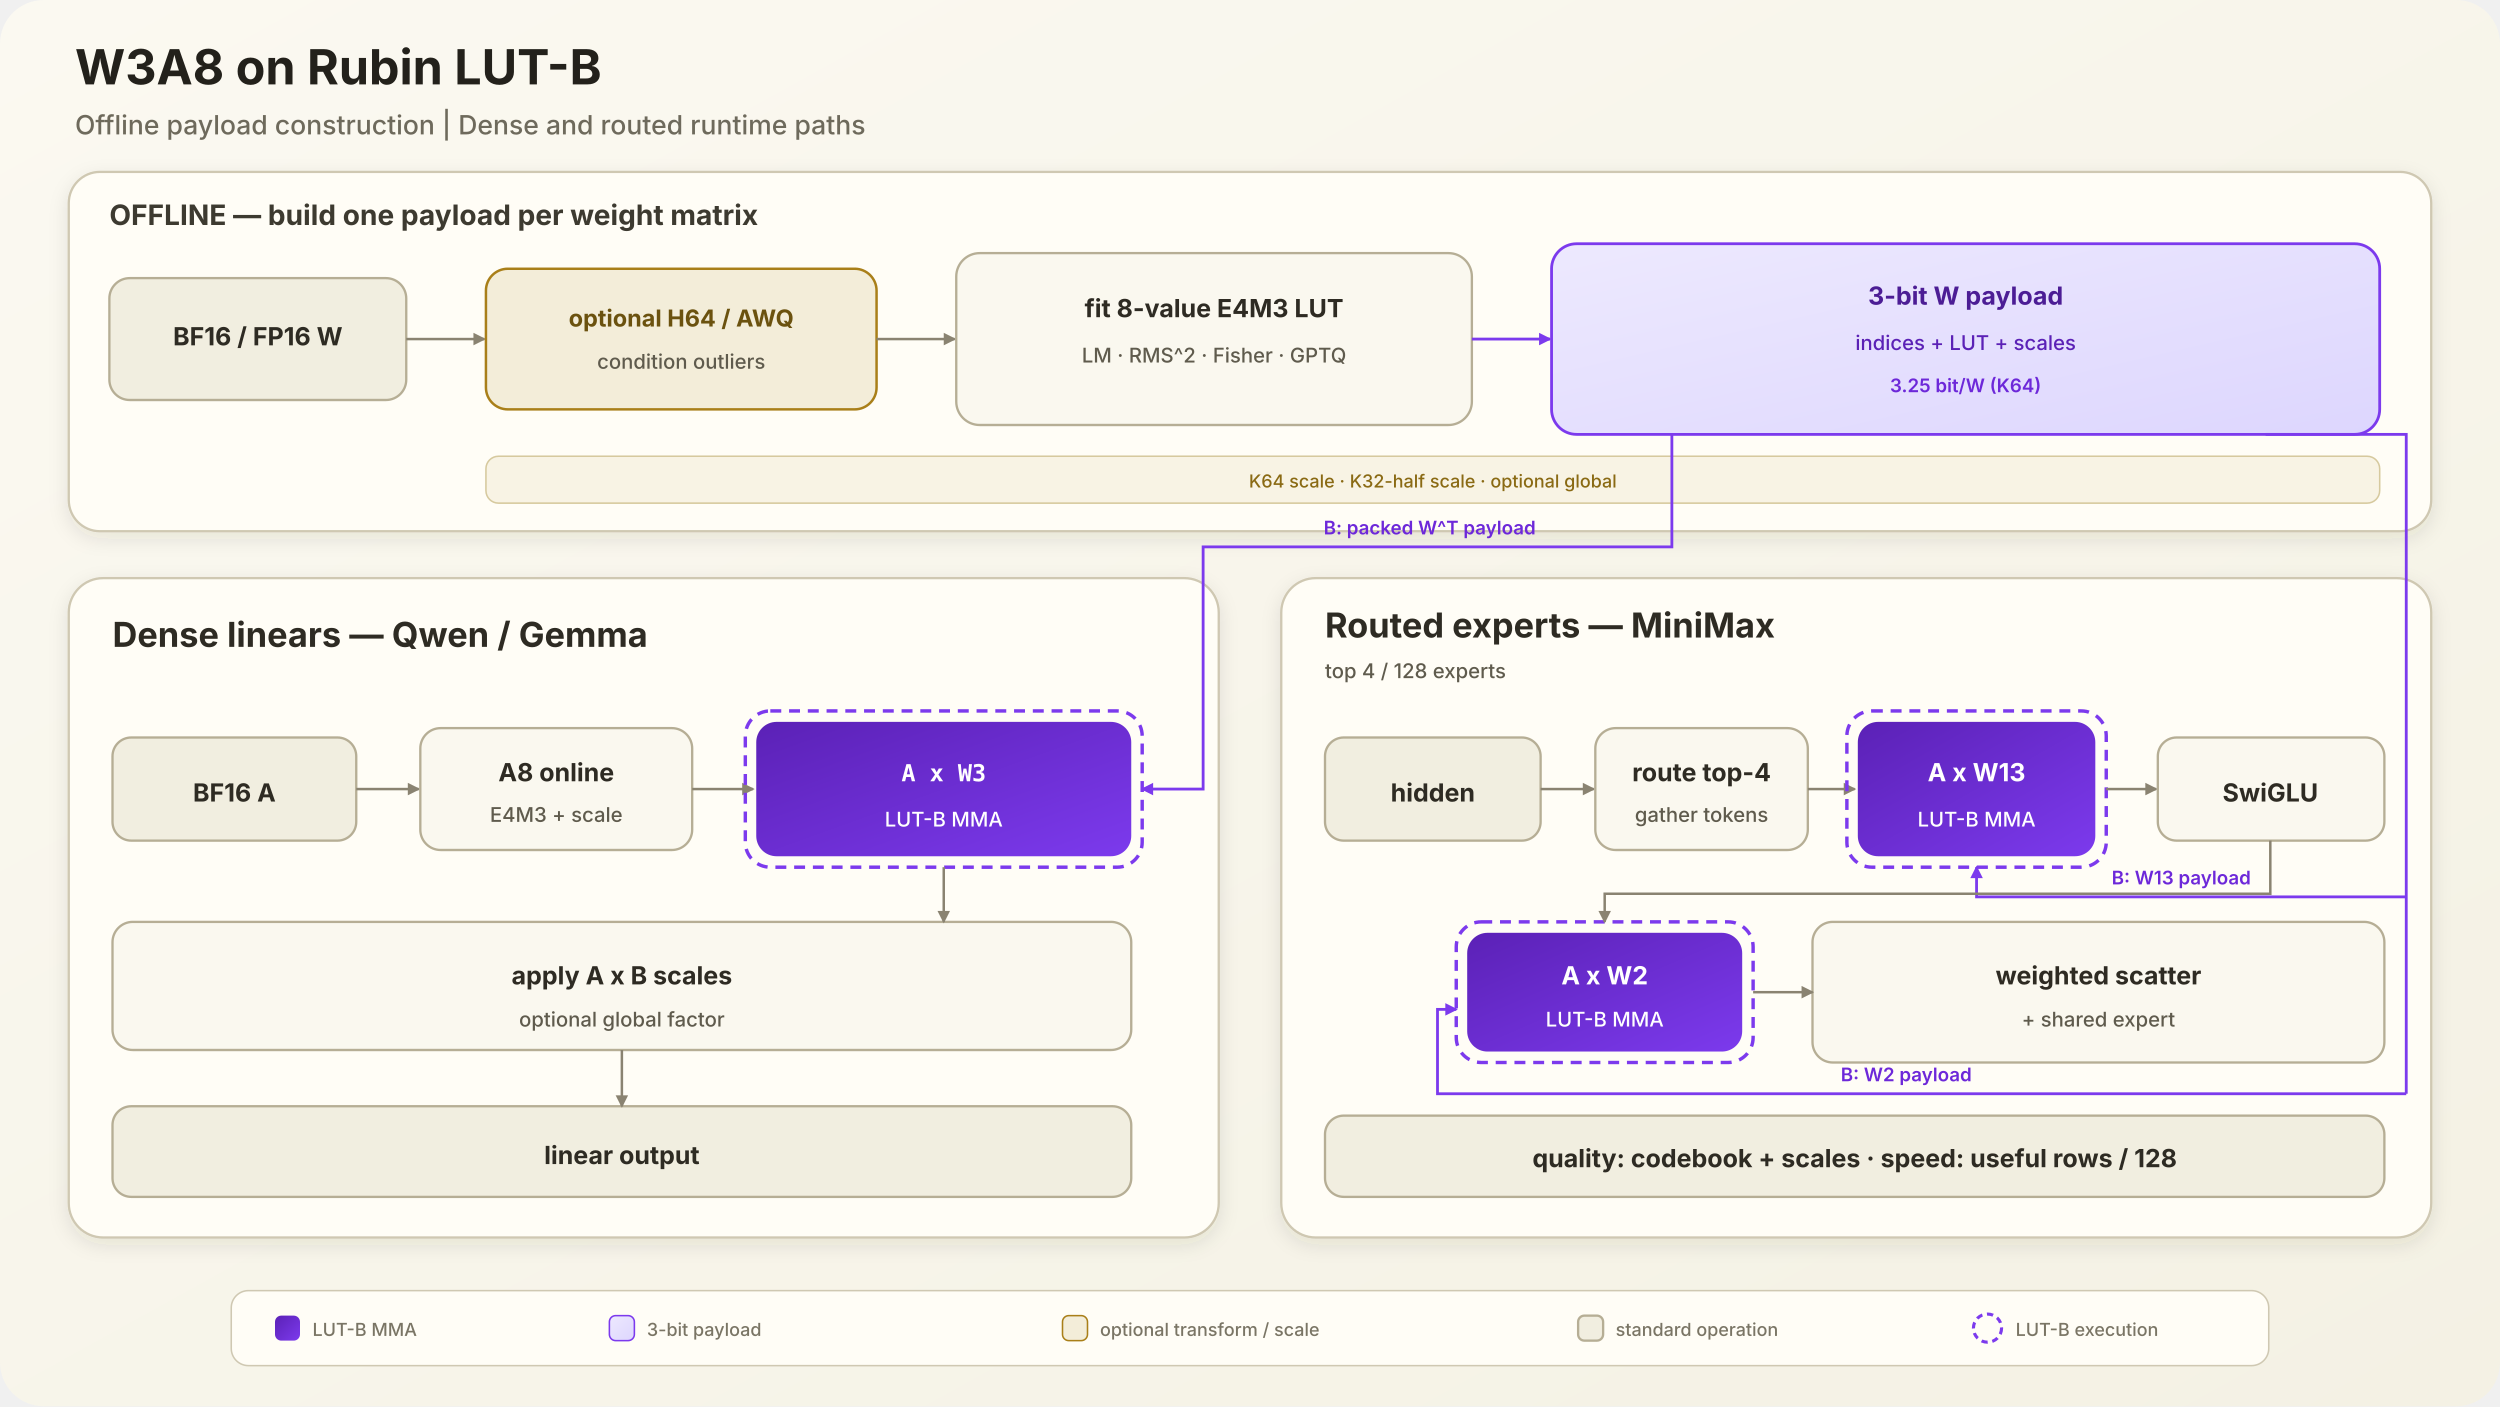
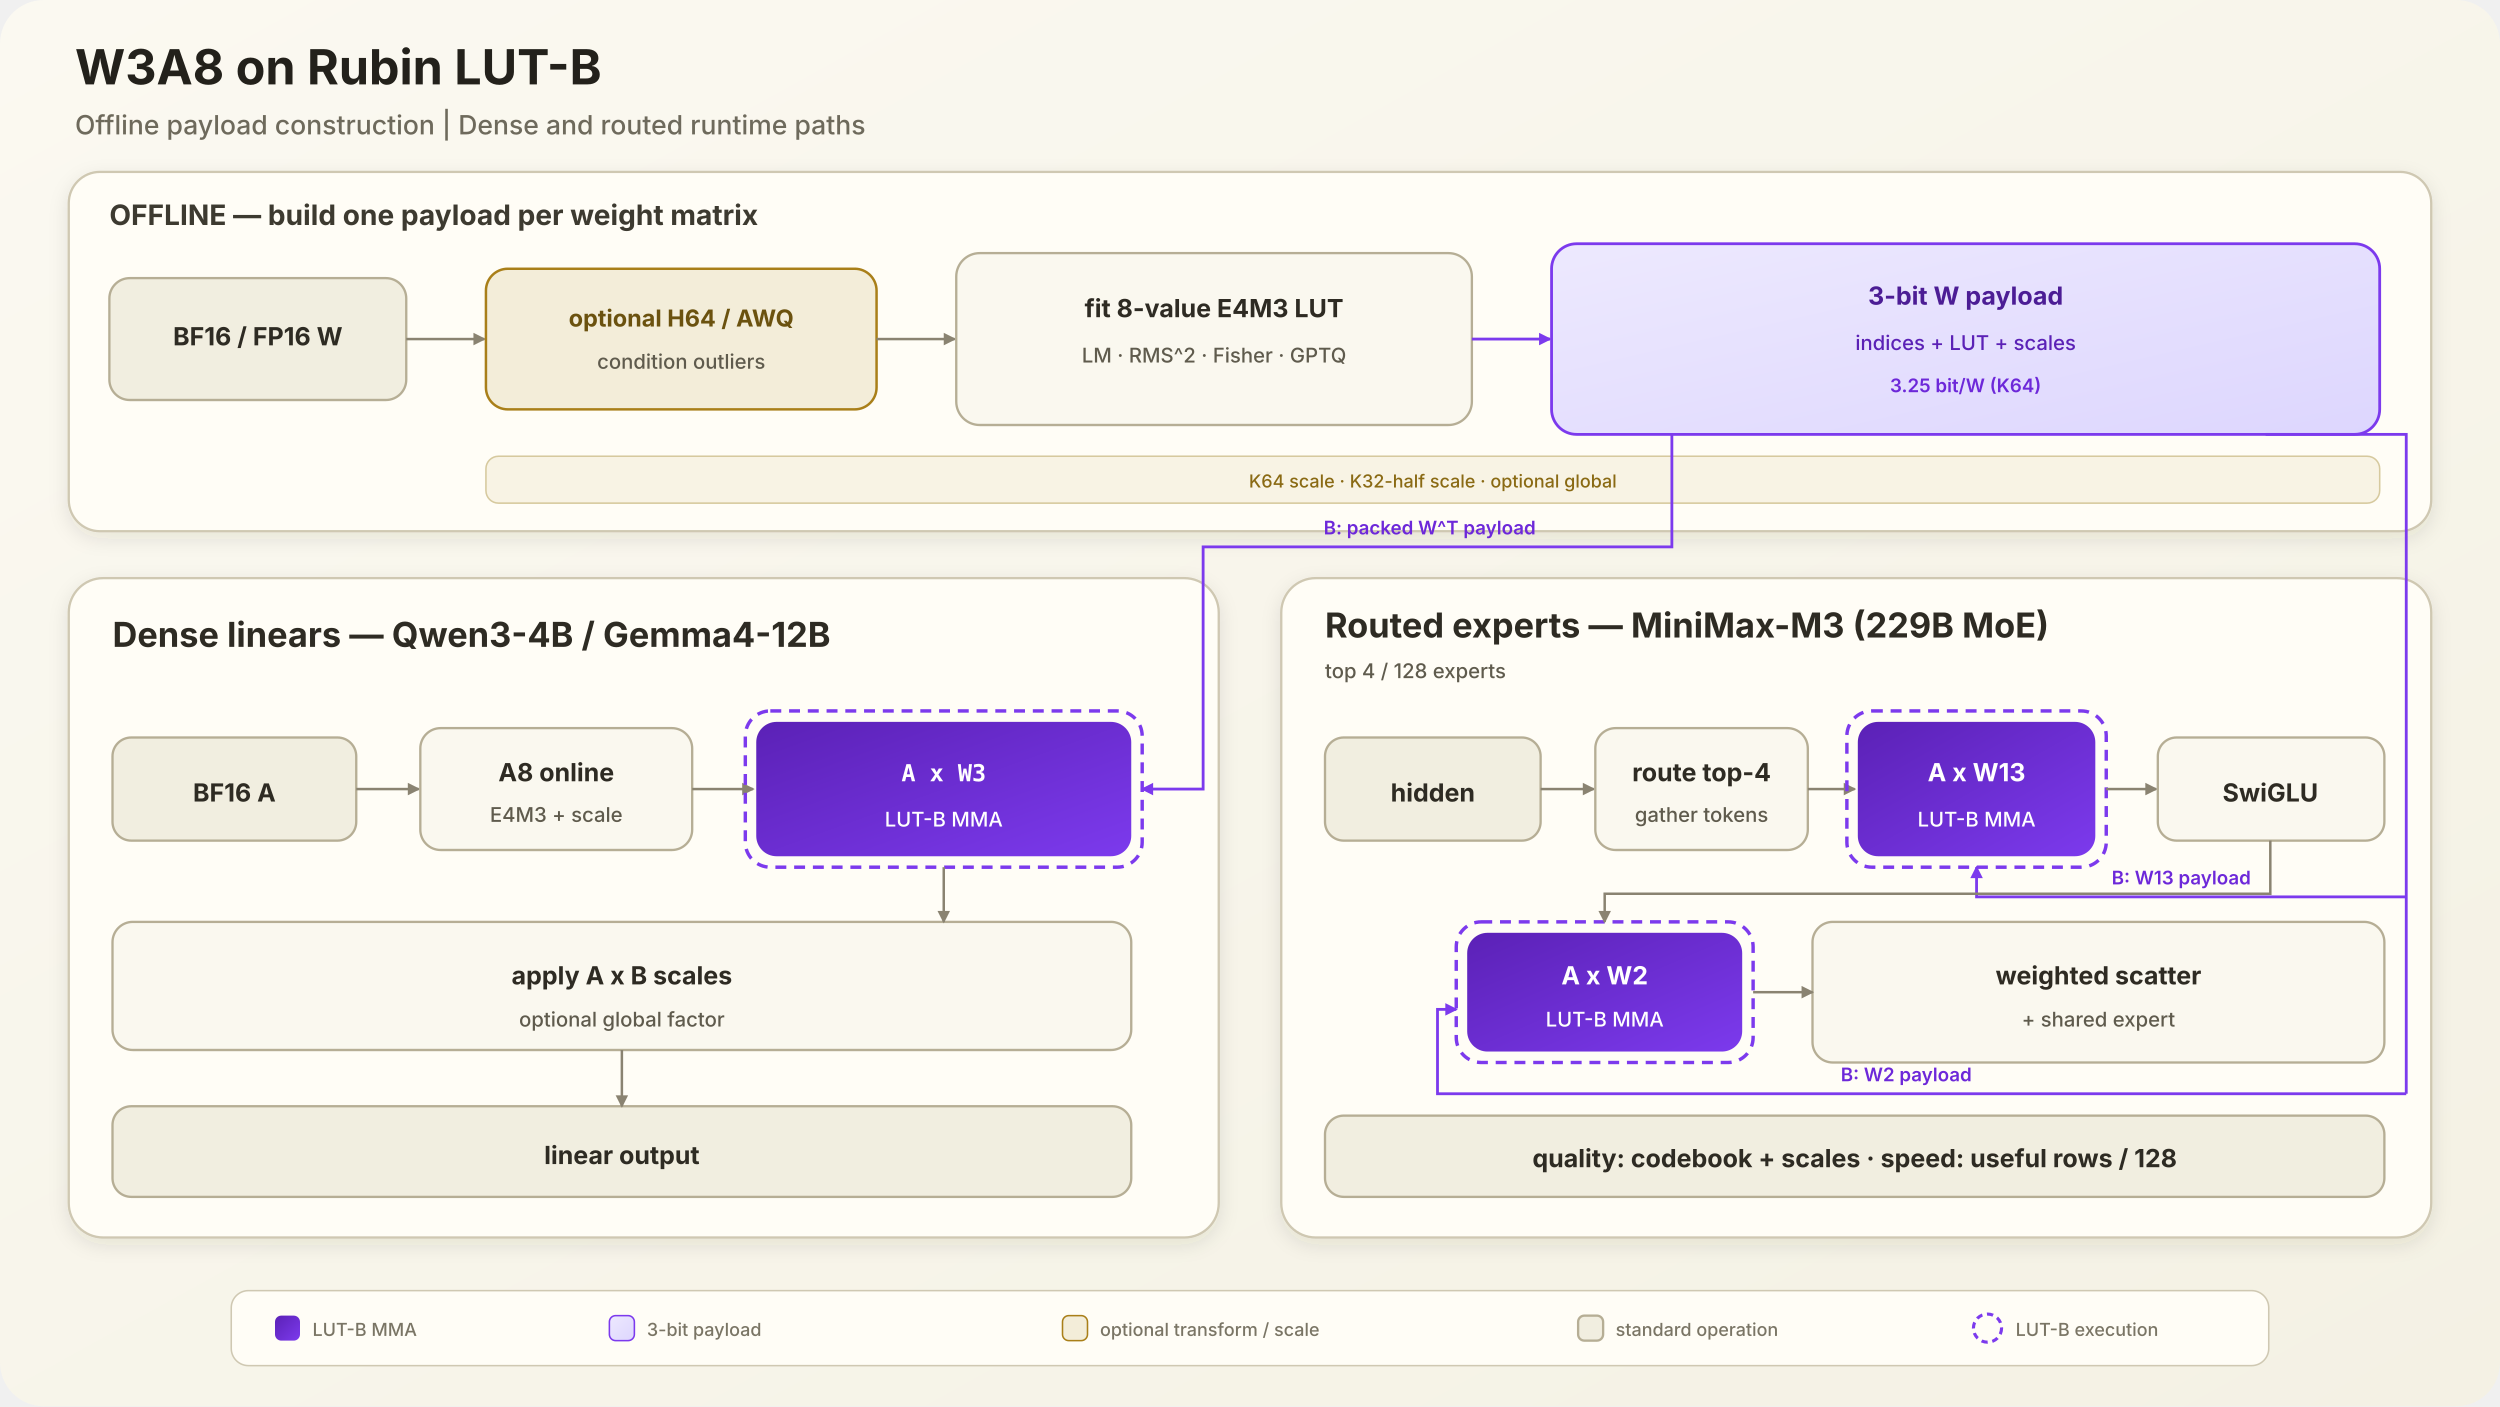
<svg xmlns="http://www.w3.org/2000/svg" width="1600" height="900" viewBox="0 0 1600 900" role="img" aria-labelledby="title desc">
  <defs>
    <linearGradient id="bg" x1="0" y1="0" x2="1" y2="1">
      <stop offset="0" stop-color="#fbf9f1" />
      <stop offset="1" stop-color="#f4f1e4" />
    </linearGradient>
    <linearGradient id="rubin" x1="0" y1="0" x2="1" y2="1">
      <stop offset="0" stop-color="#5b21b6" />
      <stop offset="1" stop-color="#7c3aed" />
    </linearGradient>
    <linearGradient id="payload" x1="0" y1="0" x2="1" y2="1">
      <stop offset="0" stop-color="#ede9fe" />
      <stop offset="1" stop-color="#ddd6fe" />
    </linearGradient>
    <filter id="shadow" x="-20%" y="-20%" width="140%" height="140%">
      <feDropShadow dx="0" dy="4" stdDeviation="6" flood-color="#3a3323" flood-opacity=".10" />
    </filter>
    <marker id="arrow" markerWidth="8" markerHeight="8" refX="7" refY="4" orient="auto" markerUnits="userSpaceOnUse">
      <path d="M0,0 L8,4 L0,8 Z" fill="#8a8371" />
    </marker>
    <marker id="arrowPurple" markerWidth="8" markerHeight="8" refX="7" refY="4" orient="auto" markerUnits="userSpaceOnUse">
      <path d="M0,0 L8,4 L0,8 Z" fill="#7c3aed" />
    </marker>
    <style>
      .title { font: 700 31px Inter, Arial, sans-serif; fill: #23211b; }
      .subtitle { font: 500 17px Inter, Arial, sans-serif; fill: #6e6a5c; }
      .panel-title { font: 700 22px Inter, Arial, sans-serif; fill: #2e2b23; }
      .band-title { font: 700 18px Inter, Arial, sans-serif; fill: #3d3a30; }
      .label { font: 700 16px Inter, Arial, sans-serif; fill: #2e2b23; }
      .small { font: 500 13px Inter, Arial, sans-serif; fill: #5f5b4d; }
      .tiny { font: 500 11.5px Inter, Arial, sans-serif; fill: #7a7565; }
      .vlabel { font: 700 16px Inter, Arial, sans-serif; fill: #4c1d95; }
      .vsmall { font: 500 13px Inter, Arial, sans-serif; fill: #5b21b6; }
      .vtiny { font: 600 12px Inter, Arial, sans-serif; fill: #6d28d9; }
      .glabel { font: 700 15px Inter, Arial, sans-serif; fill: #6b520f; }
      .gtiny { font: 500 11.5px Inter, Arial, sans-serif; fill: #8a6a14; }
      .mono { font: 700 15px "JetBrains Mono", Menlo, monospace; }
      .white { fill: #fff; }
      .line { fill: none; stroke: #8a8371; stroke-width: 1.6; marker-end: url(#arrow); }
      .purple-line { fill: none; stroke: #7c3aed; stroke-width: 1.8; marker-end: url(#arrowPurple); }
      .purple-trunk { fill: none; stroke: #7c3aed; stroke-width: 1.8; }
      .dash-line { fill: none; stroke: #a89f88; stroke-width: 1.4; stroke-dasharray: 5 4; marker-end: url(#arrow); }
      .halo { fill: none; stroke: #7c3aed; stroke-width: 2.2; stroke-dasharray: 7 5; }
      .nbox { fill: #faf8ef; stroke: #b6ae95; stroke-width: 1.5; }
      .nbox2 { fill: #f1eee0; stroke: #b6ae95; stroke-width: 1.5; }
      .vbox { fill: url(#payload); stroke: #7c3aed; stroke-width: 1.8; }
    </style>
  </defs>
  <rect x="0" y="0" width="1600" height="900" rx="28" fill="url(#bg)" />
  <text x="48" y="54" class="title">W3A8 on Rubin LUT-B</text>
  <text x="48" y="86" class="subtitle">Offline payload construction | Dense and routed runtime paths</text>
  <rect x="44" y="110" width="1512" height="230" rx="20" fill="#fffdf6" stroke="#cfc8b2" stroke-width="1.5" filter="url(#shadow)" />
  <text x="70" y="144" class="band-title">OFFLINE — build one payload per weight matrix</text>
  <rect x="70" y="178" width="190" height="78" rx="13" class="nbox2" />
  <text x="165" y="221" class="label" text-anchor="middle">BF16 / FP16 W</text>
  <path d="M260 217 H310" class="line" />
  <rect x="311" y="172" width="250" height="90" rx="14" fill="#f3edd9" stroke="#a97f19" stroke-width="1.6" />
  <text x="436" y="209" class="glabel" text-anchor="middle">optional H64 / AWQ</text>
  <text x="436" y="236" class="small" text-anchor="middle">condition outliers</text>
  <path d="M561 217 H611" class="line" />
  <rect x="612" y="162" width="330" height="110" rx="15" class="nbox" />
  <text x="777" y="203" class="label" text-anchor="middle">fit 8-value E4M3 LUT</text>
  <text x="777" y="232" class="small" text-anchor="middle">LM · RMS^2 · Fisher · GPTQ</text>
  <path d="M942 217 H992" class="purple-line" />
  <rect x="993" y="156" width="530" height="122" rx="16" class="vbox" />
  <text x="1258" y="195" class="vlabel" text-anchor="middle">3-bit W payload</text>
  <text x="1258" y="224" class="vsmall" text-anchor="middle">indices + LUT + scales</text>
  <text x="1258" y="251" class="vtiny" text-anchor="middle">3.25 bit/W (K64)</text>
  <rect x="311" y="292" width="1212" height="30" rx="8" fill="#f8f3e4" stroke="#d6c99e" />
  <text x="917" y="312" class="gtiny" text-anchor="middle">K64 scale · K32-half scale · optional global</text>
  <rect x="44" y="370" width="736" height="422" rx="22" fill="#fffdf6" stroke="#cfc8b2" stroke-width="1.5" filter="url(#shadow)" />
-   <text x="72" y="414" class="panel-title">Dense linears — Qwen / Gemma</text>
+   <text x="72" y="414" class="panel-title">Dense linears — Qwen3-4B / Gemma4-12B</text>
  <rect x="72" y="472" width="156" height="66" rx="12" class="nbox2" />
  <text x="150" y="513" class="label" text-anchor="middle">BF16 A</text>
  <path d="M228 505 H268" class="line" />
  <rect x="269" y="466" width="174" height="78" rx="13" class="nbox" />
  <text x="356" y="500" class="label" text-anchor="middle">A8 online</text>
  <text x="356" y="526" class="small" text-anchor="middle">E4M3 + scale</text>
  <path d="M443 505 H482" class="line" />
  <rect x="477" y="455" width="254" height="100" rx="16" class="halo" />
  <rect x="484" y="462" width="240" height="86" rx="13" fill="url(#rubin)" />
  <text x="604" y="500" class="mono white" text-anchor="middle">A x W3</text>
  <text x="604" y="529" class="small white" text-anchor="middle">LUT-B MMA</text>
  <path d="M1070 278 V350 H770 V505 H731" class="purple-line" />
  <text x="915" y="342" class="vtiny" text-anchor="middle">B: packed W^T payload</text>
  <rect x="72" y="590" width="652" height="82" rx="13" class="nbox" />
  <text x="398" y="630" class="label" text-anchor="middle">apply A x B scales</text>
  <text x="398" y="657" class="small" text-anchor="middle">optional global factor</text>
  <path d="M604 555 V590" class="line" />
  <rect x="72" y="708" width="652" height="58" rx="12" class="nbox2" />
  <text x="398" y="745" class="label" text-anchor="middle">linear output</text>
  <path d="M398 672 V708" class="line" />
  <rect x="820" y="370" width="736" height="422" rx="22" fill="#fffdf6" stroke="#cfc8b2" stroke-width="1.5" filter="url(#shadow)" />
-   <text x="848" y="408" class="panel-title">Routed experts — MiniMax</text>
+   <text x="848" y="408" class="panel-title">Routed experts — MiniMax-M3 (229B MoE)</text>
  <text x="848" y="434" class="small">top 4 / 128 experts</text>
  <rect x="848" y="472" width="138" height="66" rx="12" class="nbox2" />
  <text x="917" y="513" class="label" text-anchor="middle">hidden</text>
  <path d="M986 505 H1020" class="line" />
  <rect x="1021" y="466" width="136" height="78" rx="13" class="nbox" />
  <text x="1089" y="500" class="label" text-anchor="middle">route top-4</text>
  <text x="1089" y="526" class="small" text-anchor="middle">gather tokens</text>
  <path d="M1157 505 H1187" class="line" />
  <rect x="1182" y="455" width="166" height="100" rx="16" class="halo" />
  <rect x="1189" y="462" width="152" height="86" rx="13" fill="url(#rubin)" />
  <text x="1265" y="500" class="label white" text-anchor="middle">A x W13</text>
  <text x="1265" y="529" class="small white" text-anchor="middle">LUT-B MMA</text>
  <path d="M1348 505 H1380" class="line" />
  <rect x="1381" y="472" width="145" height="66" rx="12" class="nbox" />
  <text x="1453" y="513" class="label" text-anchor="middle">SwiGLU</text>
  <path d="M1450 278 H1540 V700" class="purple-trunk" />
  <path d="M1540 574 H1265 V555" class="purple-line" />
  <text x="1396" y="566" class="vtiny" text-anchor="middle">B: W13 payload</text>
  <rect x="932" y="590" width="190" height="90" rx="16" class="halo" />
  <rect x="939" y="597" width="176" height="76" rx="13" fill="url(#rubin)" />
  <text x="1027" y="630" class="label white" text-anchor="middle">A x W2</text>
  <text x="1027" y="657" class="small white" text-anchor="middle">LUT-B MMA</text>
  <path d="M1453 538 V572 H1027 V590" class="line" />
  <path d="M1540 700 H920 V646 H932" class="purple-line" />
  <text x="1220" y="692" class="vtiny" text-anchor="middle">B: W2 payload</text>
  <rect x="1160" y="590" width="366" height="90" rx="13" class="nbox" />
  <text x="1343" y="630" class="label" text-anchor="middle">weighted scatter</text>
  <text x="1343" y="657" class="small" text-anchor="middle">+ shared expert</text>
  <path d="M1122 635 H1160" class="line" />
  <rect x="848" y="714" width="678" height="52" rx="12" class="nbox2" />
  <text x="1187" y="747" class="label" text-anchor="middle">quality: codebook + scales · speed: useful rows / 128</text>
  <rect x="148" y="826" width="1304" height="48" rx="11" fill="#fffdf6" stroke="#cfc8b2" />
  <rect x="176" y="842" width="16" height="16" rx="4" fill="url(#rubin)" />
  <text x="200" y="855" class="tiny">LUT-B MMA</text>
  <rect x="390" y="842" width="16" height="16" rx="4" fill="url(#payload)" stroke="#7c3aed" />
  <text x="414" y="855" class="tiny">3-bit payload</text>
  <rect x="680" y="842" width="16" height="16" rx="4" fill="#f3edd9" stroke="#a97f19" />
  <text x="704" y="855" class="tiny">optional transform / scale</text>
  <rect x="1010" y="842" width="16" height="16" rx="4" class="nbox2" />
  <text x="1034" y="855" class="tiny">standard operation</text>
  <circle cx="1272" cy="850" r="9" fill="none" stroke="#7c3aed" stroke-width="2" stroke-dasharray="4 3" />
  <text x="1290" y="855" class="tiny">LUT-B execution</text>
</svg>
